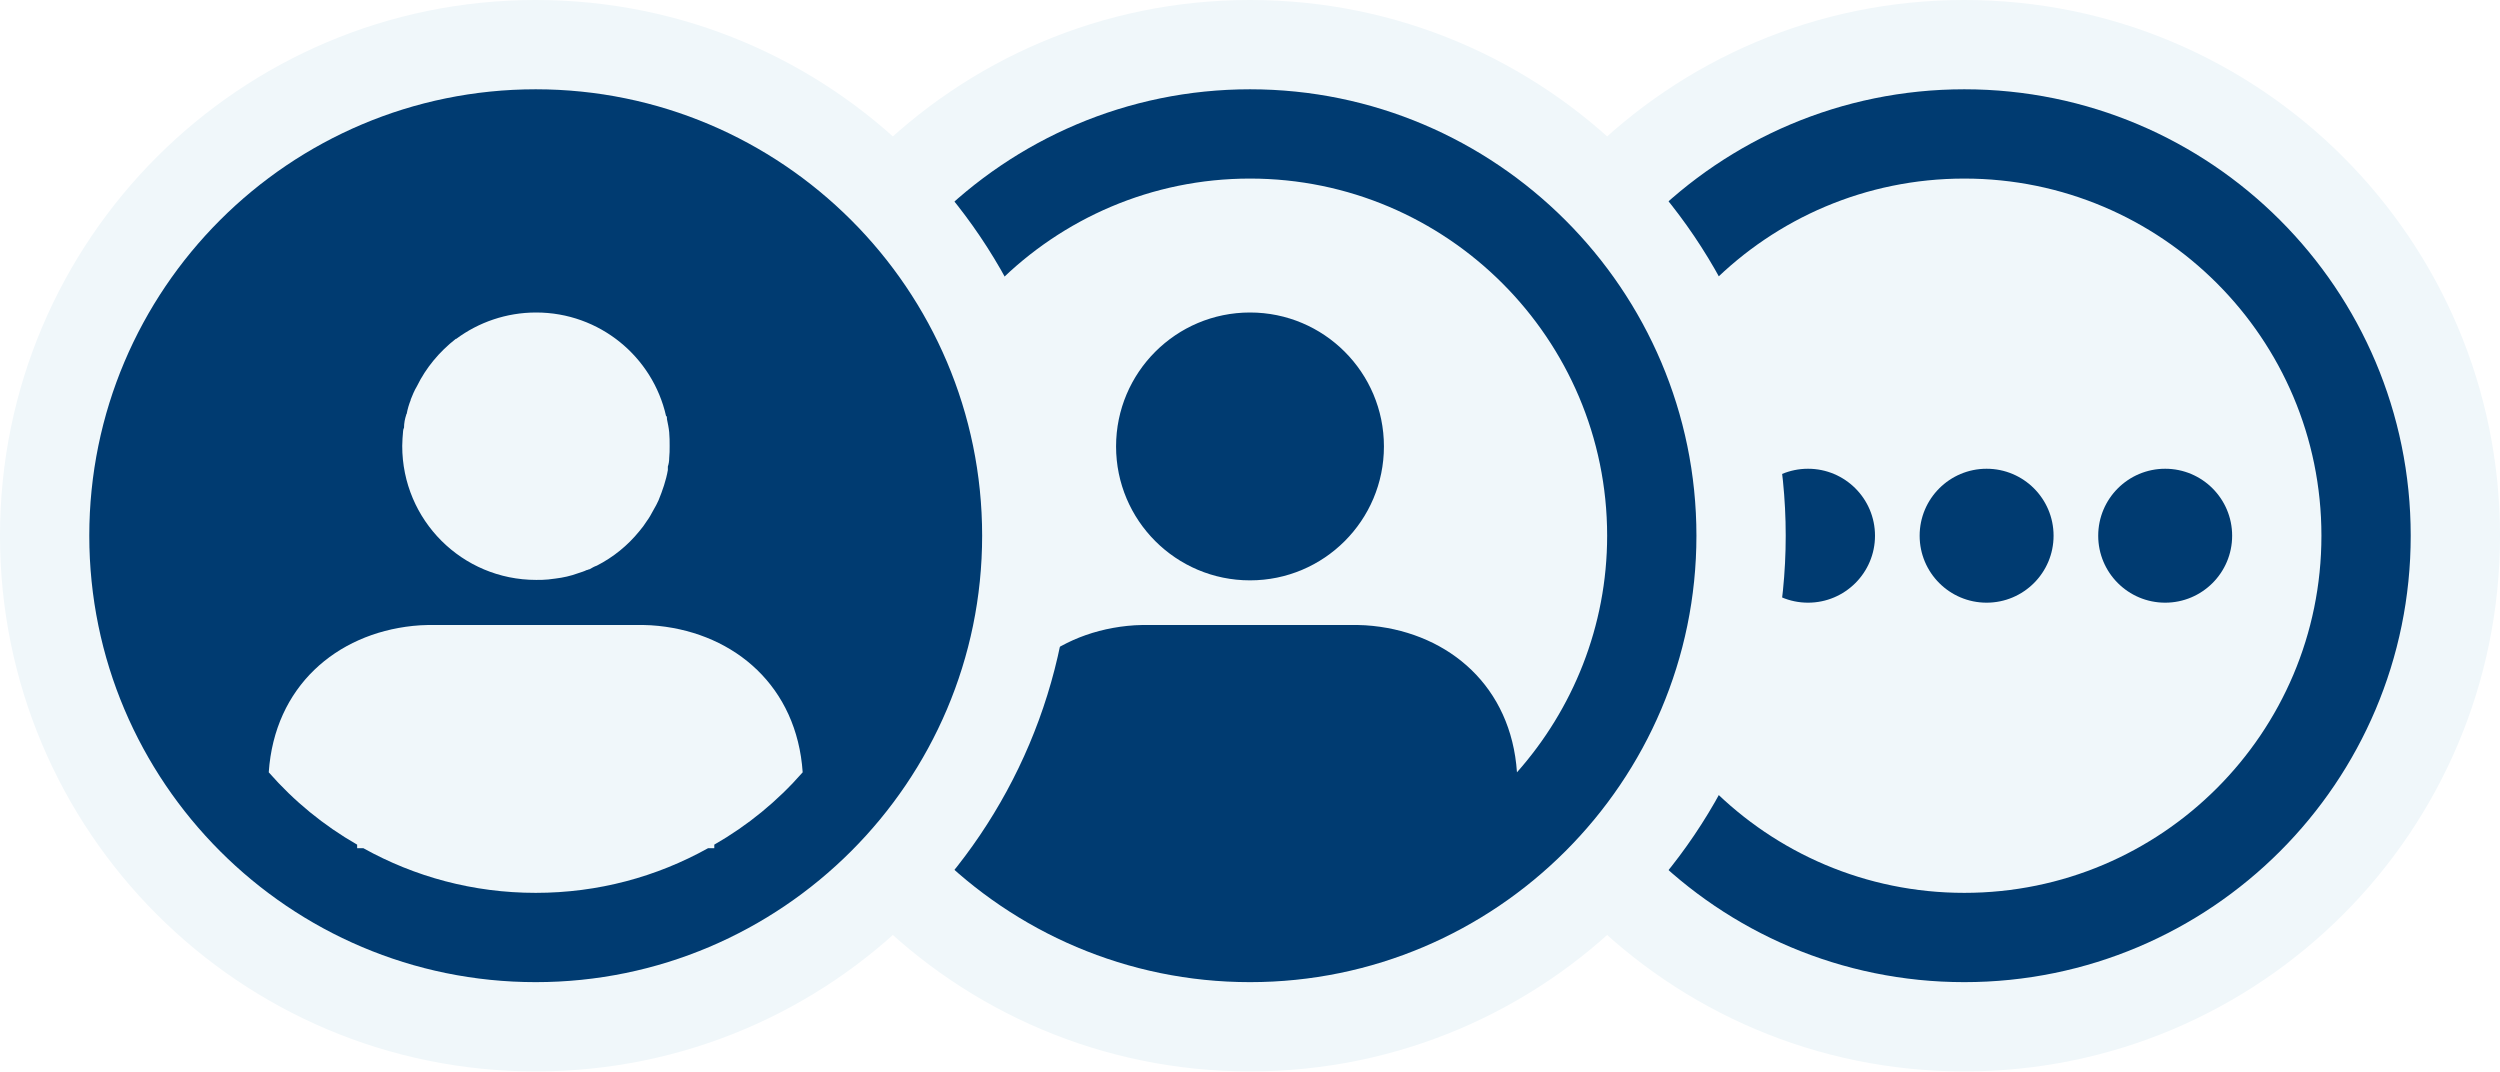
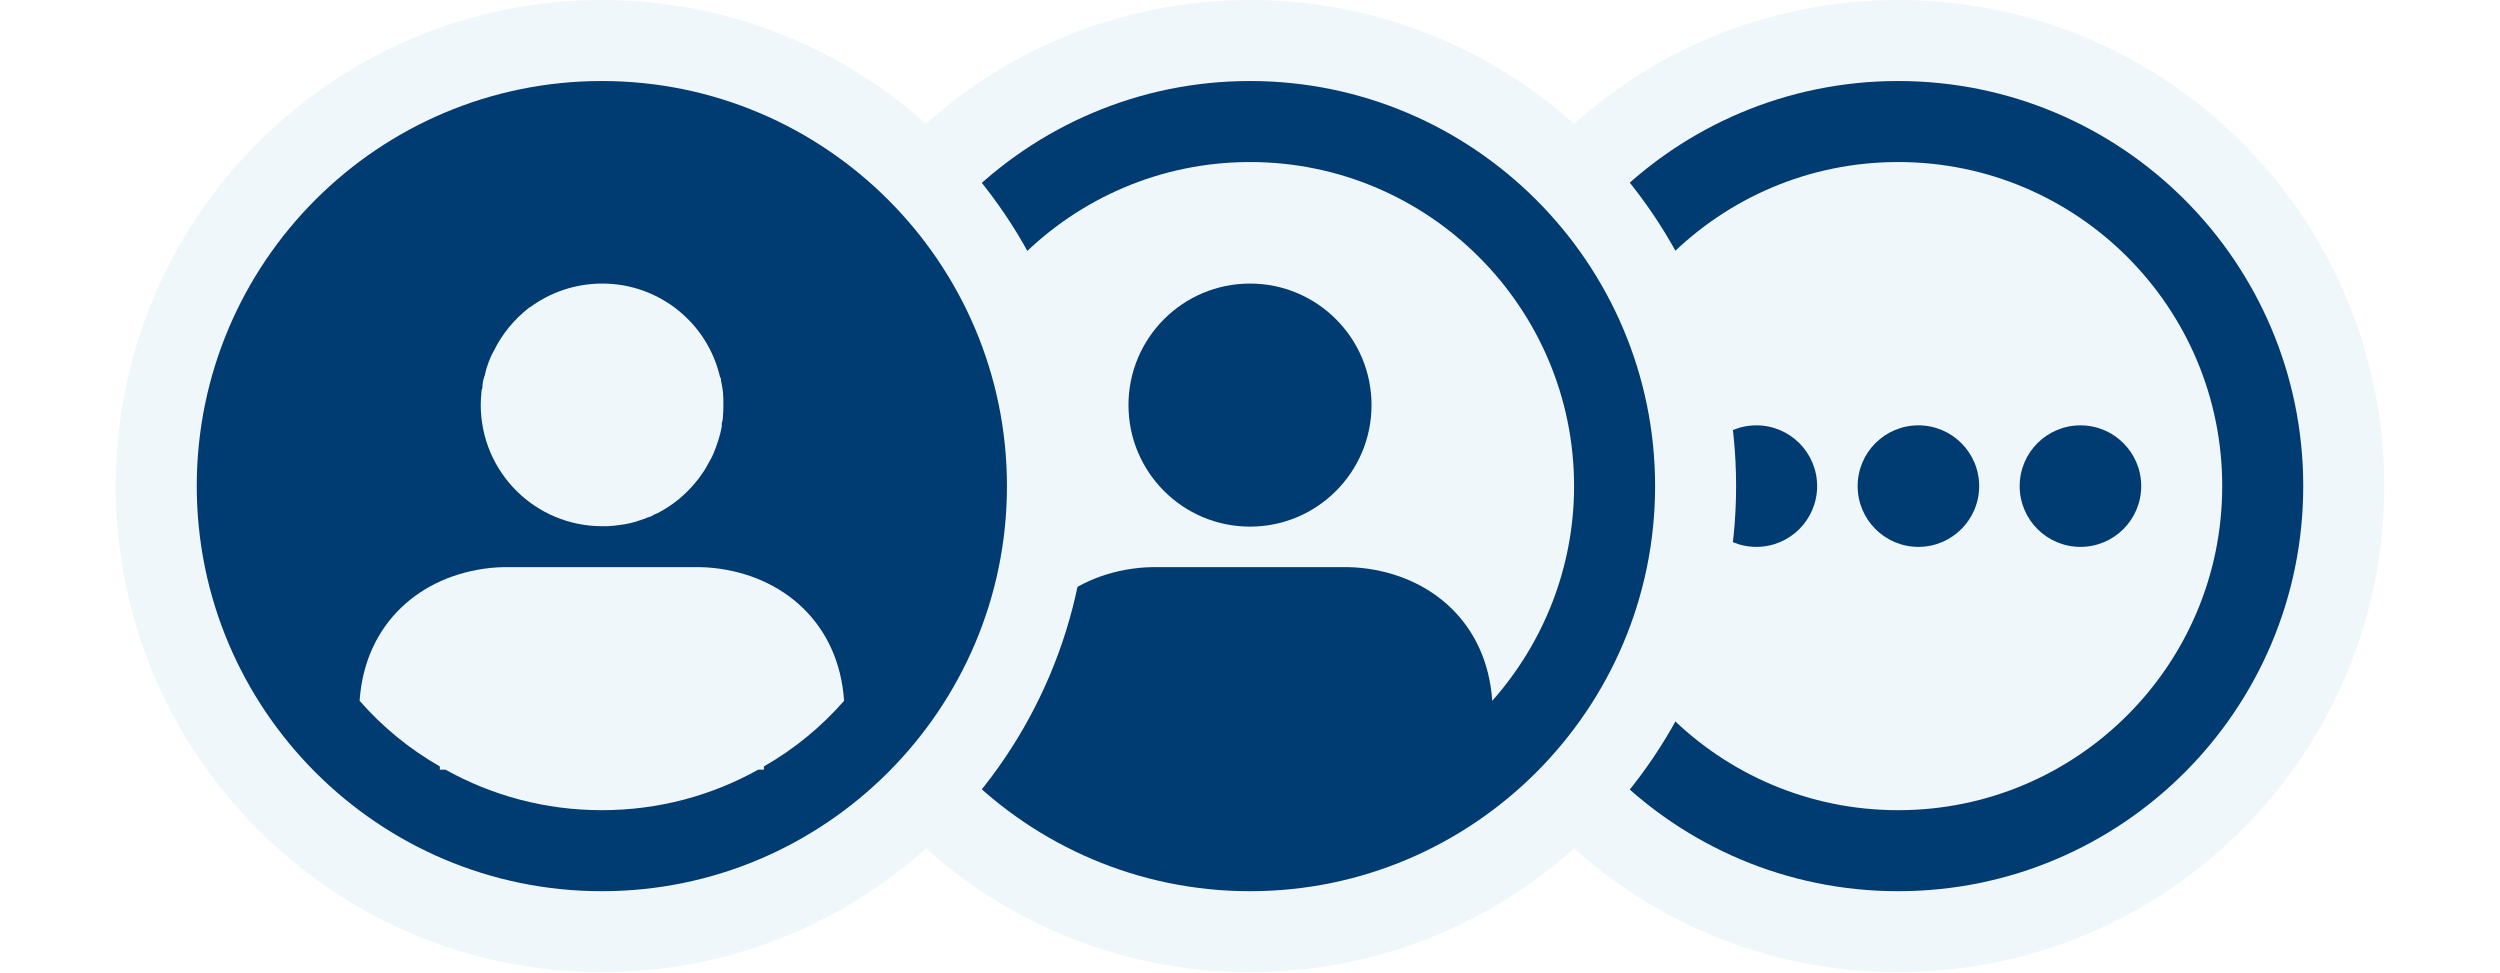
- <svg xmlns="http://www.w3.org/2000/svg" width="56" height="24" viewBox="0 0 56 24" fill="none">
+ <svg xmlns="http://www.w3.org/2000/svg" width="36" height="14" viewBox="0 0 56 24" fill="none">
  <circle cx="44" cy="12" r="12" fill="#F0F7FA" />
  <circle cx="44" cy="12" r="9" stroke="#003B71" stroke-width="2" />
  <circle cx="44.5" cy="12" r="1.5" fill="#003B71" />
  <circle cx="48.5" cy="12" r="1.5" fill="#003B71" />
  <circle cx="40.5" cy="12" r="1.5" fill="#003B71" />
  <circle cx="28" cy="12" r="12" fill="#F0F7FA" />
  <path fill-rule="evenodd" clip-rule="evenodd" d="M18 12C18 6.49 22.49 2 28 2C33.51 2 38 6.49 38 12C38 17.51 33.51 22 28 22C22.49 22 18 17.51 18 12ZM30.75 14.02C32.47 14.2 33.85 15.38 33.98 17.3C35.23 15.89 36 14.03 36 12C36 7.59 32.41 4 28 4C23.59 4 20 7.59 20 12C20 14.03 20.77 15.89 22.02 17.3C22.15 15.38 23.53 14.2 25.25 14.02C25.36 14.01 25.48 14 25.59 14H30.41C30.52 14 30.64 14.01 30.75 14.02ZM31 10C31 11.657 29.657 13 28 13C26.343 13 25 11.657 25 10C25 8.343 26.343 7 28 7C29.657 7 31 8.343 31 10Z" fill="#003B71" />
  <circle cx="12" cy="12" r="12" fill="#F0F7FA" />
  <path d="M12 2C6.48 2 2 6.48 2 12C2 17.51 6.48 22 12 22C17.51 22 22 17.51 22 12C22 6.48 17.51 2 12 2ZM9.03 9.65C9.03 9.63 9.04 9.6 9.05 9.58C9.05 9.48 9.07 9.38 9.1 9.29C9.1 9.28 9.1 9.28 9.11 9.27C9.13 9.16 9.16 9.06 9.2 8.96C9.2 8.95 9.2 8.95 9.2 8.95C9.24 8.85 9.28 8.75 9.34 8.65C9.54 8.24 9.84 7.88 10.21 7.59H10.22C10.72 7.22 11.34 7 12.01 7C13.43 7 14.62 7.99 14.92 9.32H14.93C14.94 9.34 14.94 9.36 14.94 9.39C14.96 9.49 14.98 9.58 14.99 9.68C15 9.79 15 9.89 15 9.99C15 10.08 15 10.17 14.99 10.26C14.99 10.33 14.98 10.39 14.96 10.45V10.53C14.92 10.76 14.84 10.99 14.75 11.21C14.72 11.28 14.68 11.35 14.64 11.42C14.59 11.51 14.55 11.59 14.49 11.67C14.44 11.75 14.38 11.83 14.32 11.9C14.06 12.22 13.74 12.48 13.37 12.67C13.31 12.69 13.26 12.72 13.21 12.75C13.19 12.75 13.16 12.77 13.14 12.77C13.08 12.8 13.01 12.82 12.95 12.84C12.79 12.9 12.61 12.94 12.44 12.96C12.38 12.97 12.34 12.97 12.28 12.98C12.19 12.99 12.1 12.99 12.01 12.99C10.35 12.99 9.01 11.65 9.01 9.99C9.01 9.88 9.02 9.77 9.03 9.65ZM16 18.92V19H15.86C14.71 19.64 13.4 20 12 20C10.6 20 9.29 19.64 8.14 19H8V18.92C7.25 18.49 6.59 17.95 6.02 17.3C6.15 15.38 7.53 14.2 9.25 14.02C9.36 14.01 9.48 14 9.59 14H14.41C14.52 14 14.64 14.01 14.75 14.02C16.47 14.2 17.85 15.38 17.98 17.3C17.41 17.95 16.75 18.49 16 18.92Z" fill="#003B71" />
</svg>
